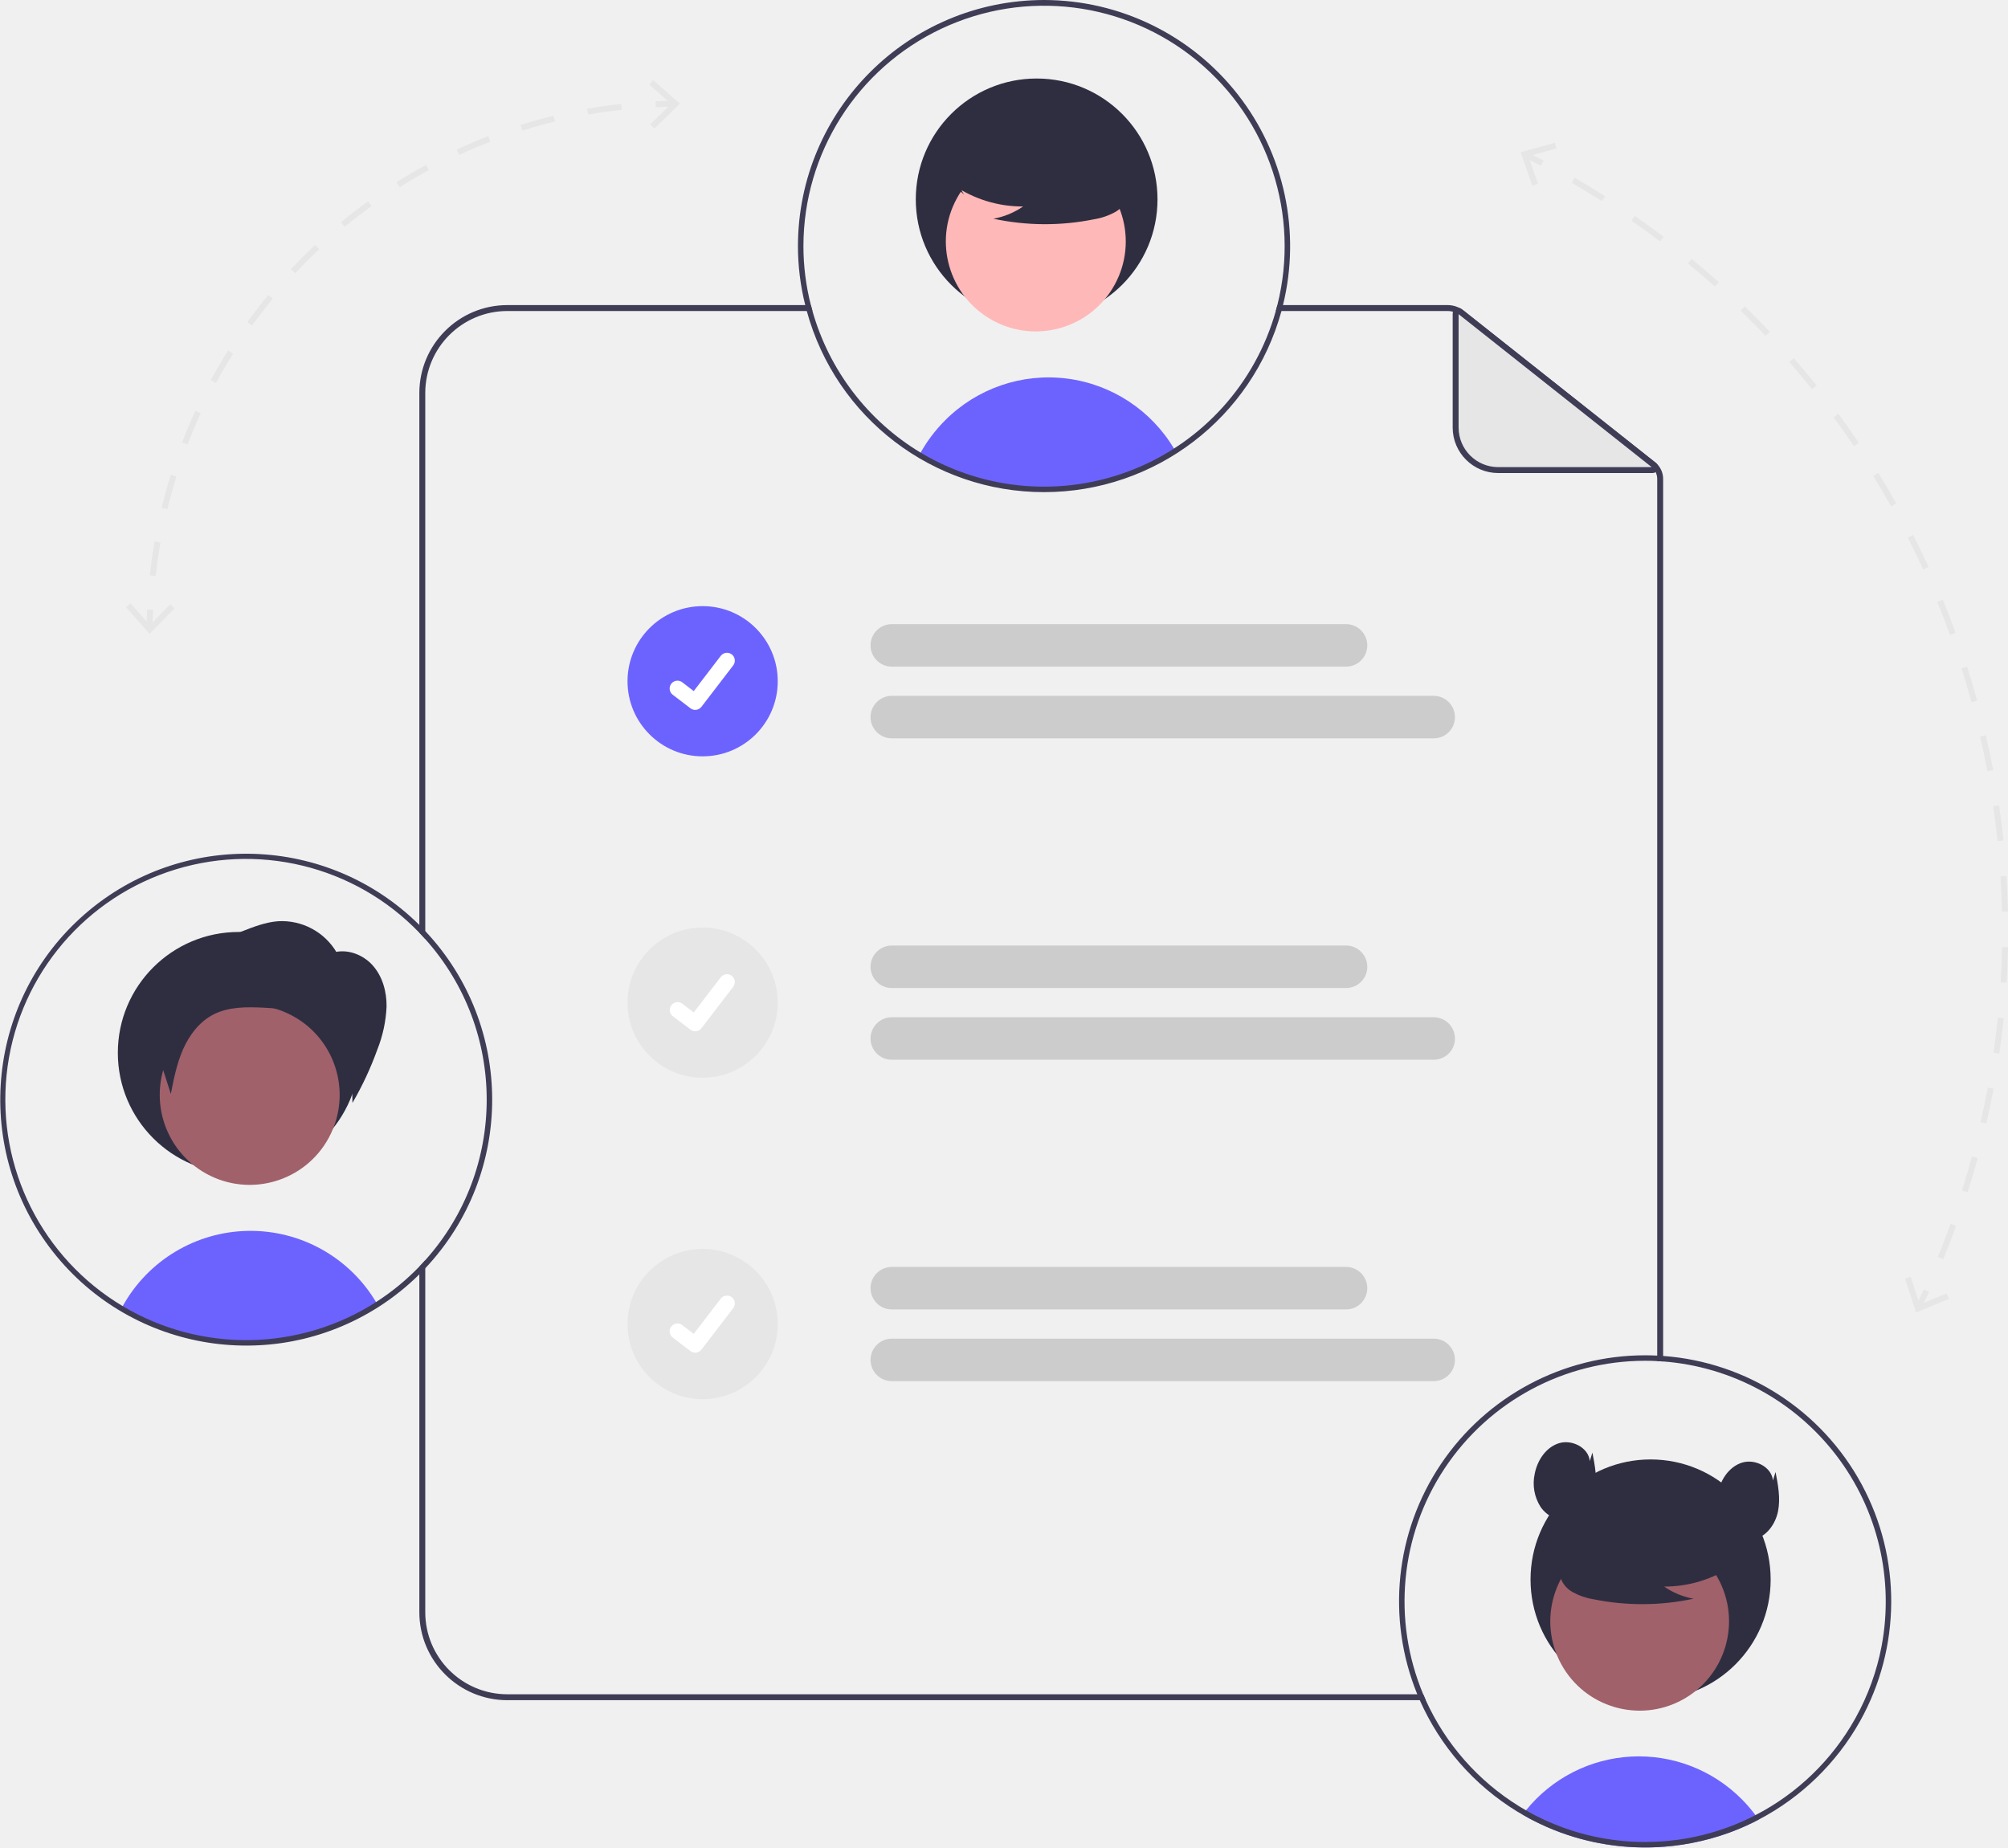
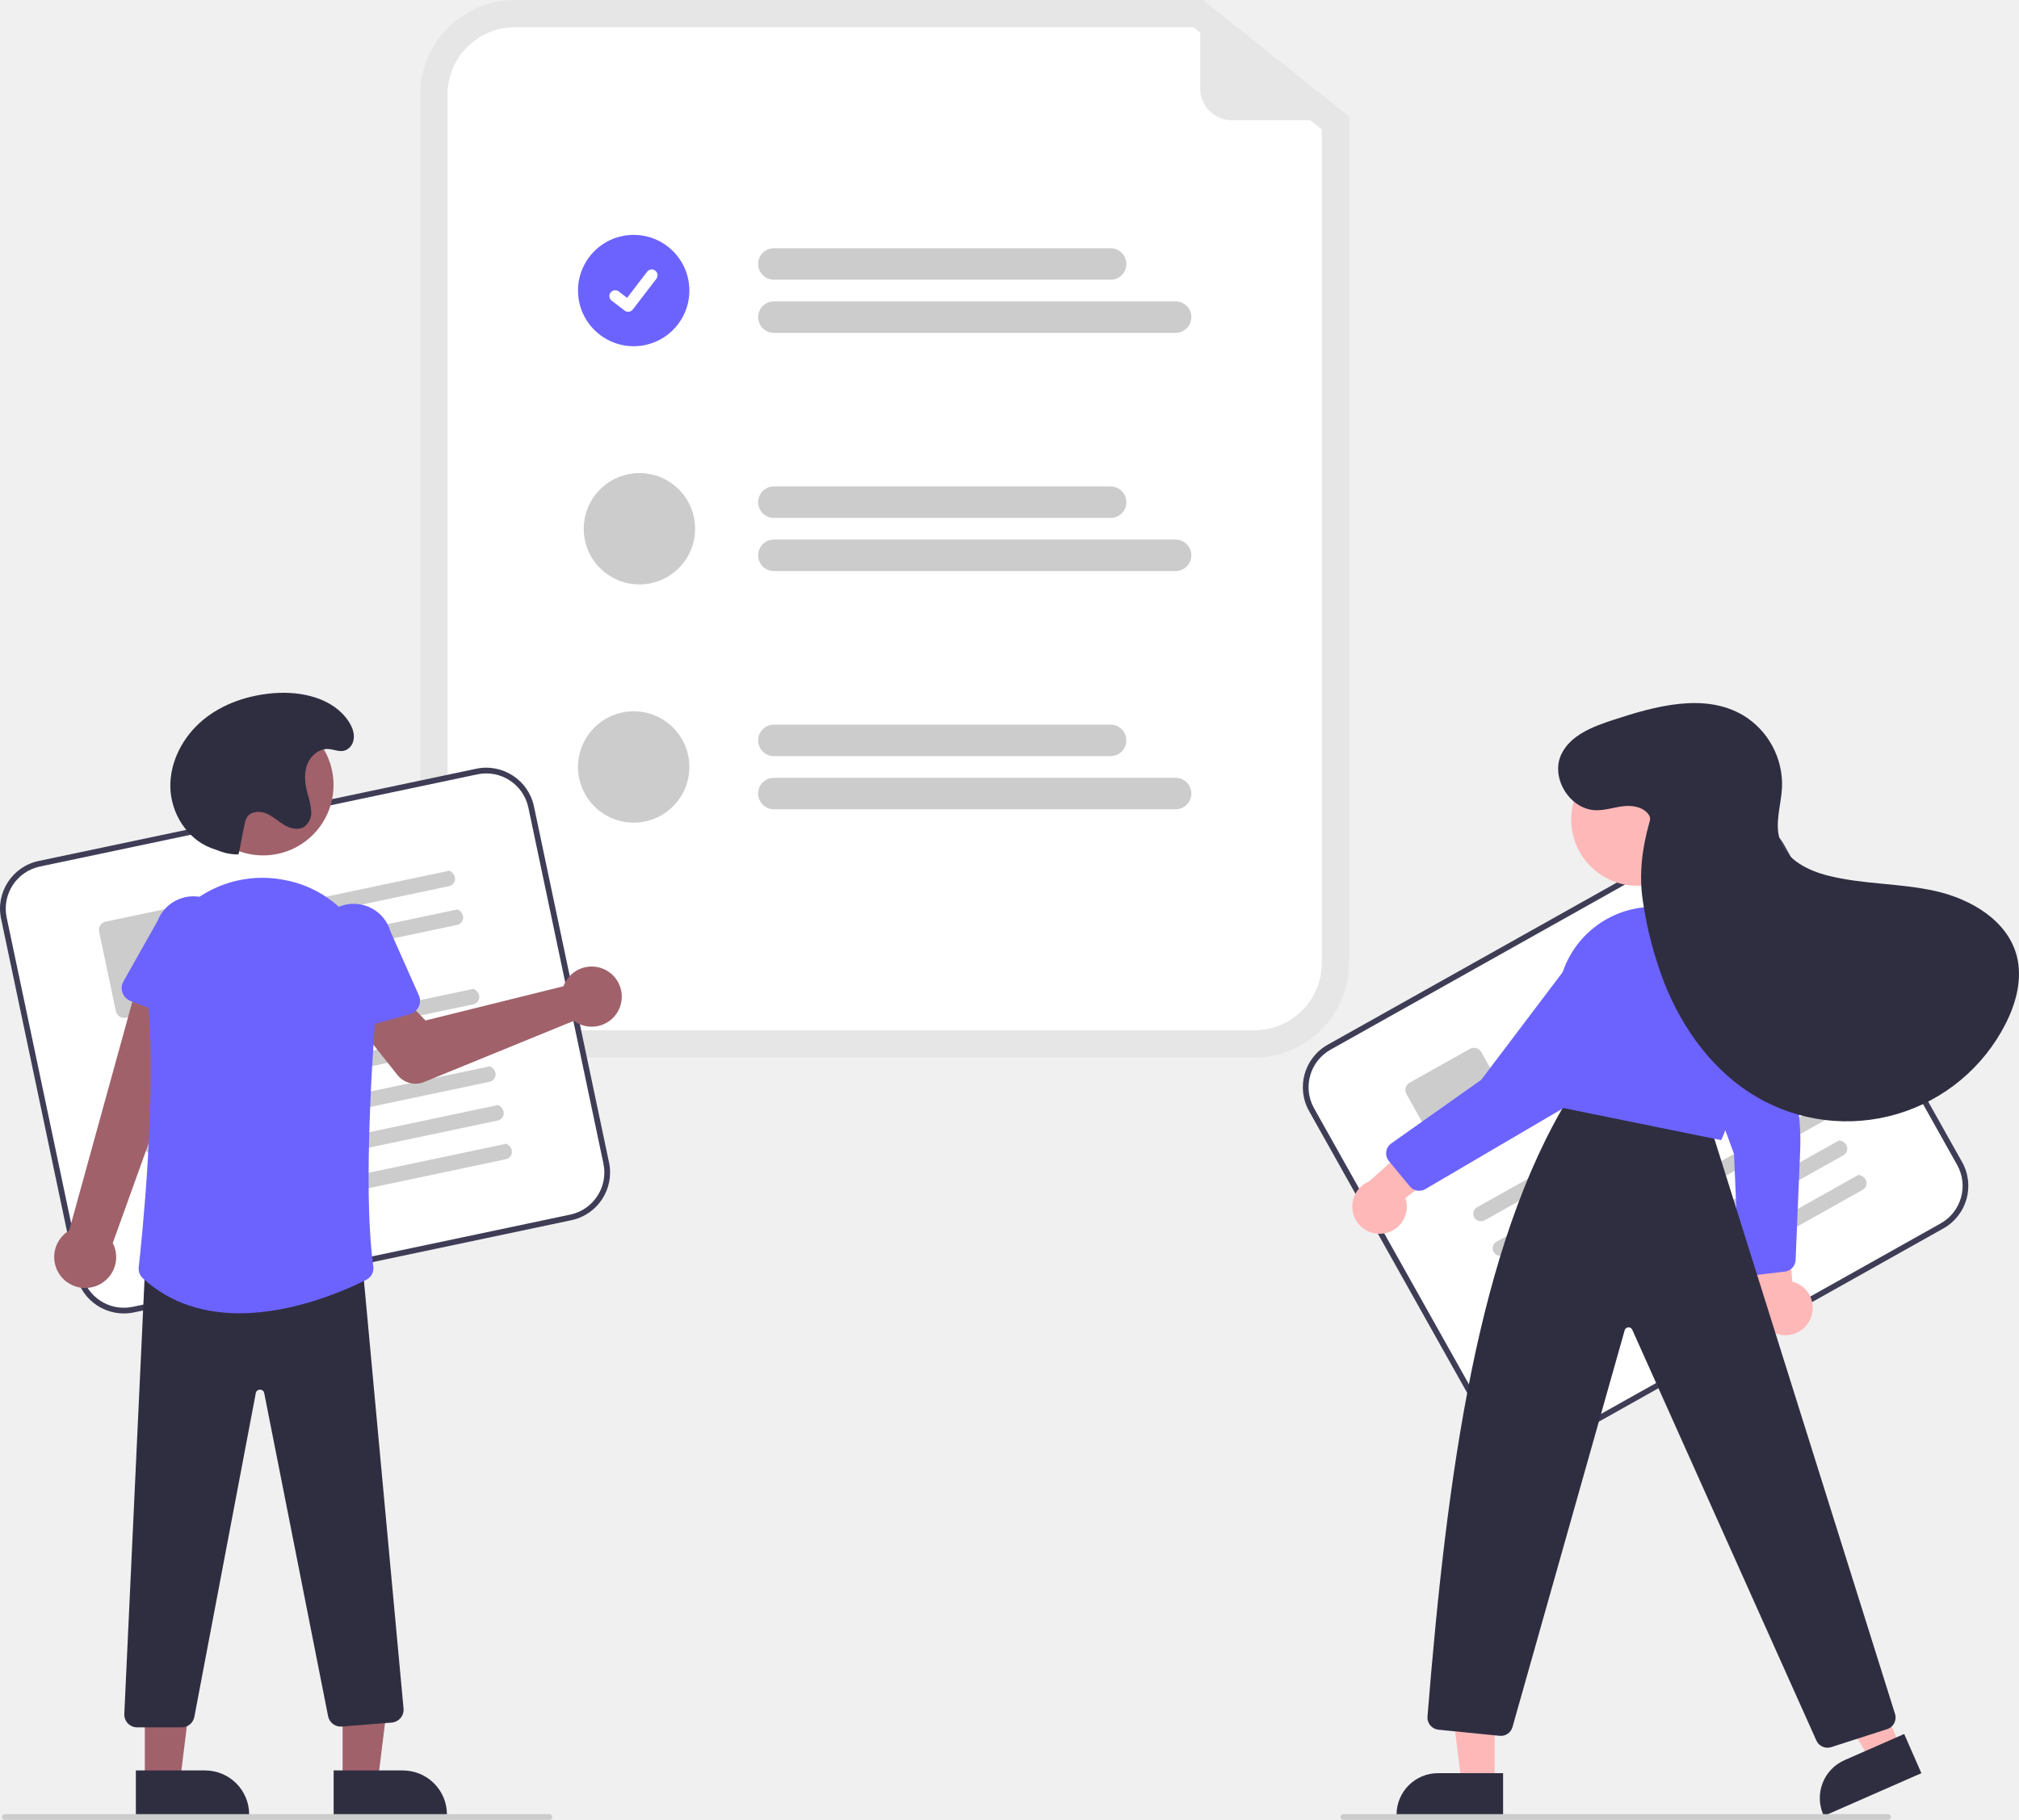
- <svg xmlns="http://www.w3.org/2000/svg" data-name="Layer 1" width="677.858" height="623.712" viewBox="0 0 677.858 623.712">
-   <path d="M741.511,710.144H432.321a27.721,27.721,0,0,1-27.69-27.7v-118.85c-.64.73-1.31,1.45-2,2.15v116.7a29.727,29.727,0,0,0,29.69,29.7H742.381C742.081,711.484,741.791,710.814,741.511,710.144Zm-336.88-439.3a27.721,27.721,0,0,1,27.69-27.7h103.02c-.19-.67-.37-1.33-.54-2h-102.48a29.727,29.727,0,0,0-29.69,29.7v182.2c.69.7,1.35,1.42,2,2.15Zm415.16,23.36-64.6-51.17a8.733,8.733,0,0,0-5.42-1.89H692.281c-.16.67-.34,1.34-.53,2h58.02a6.796,6.796,0,0,1,4.18,1.45l64.6,51.18a5.146,5.146,0,0,1,1.96,4.06v297.83c.67.02,1.34.07,2,.12v-297.95A7.137,7.137,0,0,0,819.791,294.204Z" transform="translate(-261.0712 -138.1442)" fill="#3f3d56" />
-   <path d="M818.938,296.846H766.812a14.348,14.348,0,0,1-14.348-14.348V243.999a.897.897,0,0,1,1.454-.703l65.577,51.951A.897.897,0,0,1,818.938,296.846Z" transform="translate(-261.0712 -138.1442)" fill="#e6e6e6" />
-   <path d="M818.938,297.846H766.812a15.366,15.366,0,0,1-15.348-15.348v-38.499a1.897,1.897,0,0,1,3.074-1.487l65.577,51.951a1.896,1.896,0,0,1-1.178,3.383Zm0-2v0Zm-65.474-51.634V282.498a13.363,13.363,0,0,0,13.348,13.348H818.641Z" transform="translate(-261.0712 -138.1442)" fill="#3f3d56" />
-   <path d="M715.466,363.205H562.122a7.174,7.174,0,1,1,0-14.348H715.466a7.174,7.174,0,0,1,0,14.348Z" transform="translate(-261.0712 -138.1442)" fill="#ccc" />
-   <path d="M745.059,387.418H562.122a7.174,7.174,0,1,1,0-14.348h182.937a7.174,7.174,0,1,1,0,14.348Z" transform="translate(-261.0712 -138.1442)" fill="#ccc" />
-   <path d="M715.466,471.712H562.122a7.174,7.174,0,0,1,0-14.348H715.466a7.174,7.174,0,0,1,0,14.348Z" transform="translate(-261.0712 -138.1442)" fill="#ccc" />
-   <path d="M745.059,495.924H562.122a7.174,7.174,0,1,1,0-14.348h182.937a7.174,7.174,0,1,1,0,14.348Z" transform="translate(-261.0712 -138.1442)" fill="#ccc" />
-   <path d="M715.466,580.219H562.122a7.174,7.174,0,1,1,0-14.348H715.466a7.174,7.174,0,0,1,0,14.348Z" transform="translate(-261.0712 -138.1442)" fill="#ccc" />
-   <path d="M745.059,604.431H562.122a7.174,7.174,0,1,1,0-14.348h182.937a7.174,7.174,0,1,1,0,14.348Z" transform="translate(-261.0712 -138.1442)" fill="#ccc" />
-   <circle id="a4ecd73b-08d8-48cc-a4e8-61145e733de3" data-name="Ellipse 44" cx="237.194" cy="229.993" r="25.356" fill="#6c63ff" />
-   <path id="e1436a23-a259-49e2-b8fe-799bdd526759-168" data-name="Path 395" d="M495.753,377.81a2.63,2.63,0,0,1-1.582-.526l-.028-.021-5.959-4.558a2.648,2.648,0,1,1,3.222-4.203l3.86,2.96,9.121-11.899a2.647,2.647,0,0,1,3.711-.49l.001.001-.057.079.058-.079a2.65,2.65,0,0,1,.49,3.712l-10.728,13.99a2.649,2.649,0,0,1-2.106,1.033Z" transform="translate(-261.0712 -138.1442)" fill="#fff" />
-   <circle id="be8a52d2-63f9-435f-813d-f0401f75b826" data-name="Ellipse 44" cx="237.194" cy="338.5" r="25.356" fill="#e6e6e6" />
-   <path id="e3c7ab69-76f6-4704-bab0-1a6933653e72-169" data-name="Path 395" d="M495.753,486.317a2.63,2.63,0,0,1-1.582-.526l-.028-.021-5.959-4.558a2.648,2.648,0,0,1,3.222-4.203l3.86,2.96,9.121-11.899a2.647,2.647,0,0,1,3.711-.49l.001.001-.057.079.058-.079a2.65,2.65,0,0,1,.49,3.712l-10.728,13.99a2.649,2.649,0,0,1-2.106,1.033Z" transform="translate(-261.0712 -138.1442)" fill="#fff" />
-   <circle id="fc7f6027-3824-4a0f-8274-ead5998d3b8e" data-name="Ellipse 44" cx="237.194" cy="447.007" r="25.356" fill="#e6e6e6" />
-   <path id="a068fab7-b499-433d-8534-b02b75008e19-170" data-name="Path 395" d="M495.753,594.823a2.63,2.63,0,0,1-1.582-.526l-.028-.021-5.959-4.558a2.648,2.648,0,1,1,3.222-4.203l3.86,2.96,9.121-11.899a2.647,2.647,0,0,1,3.711-.49l.001.001-.057.079.058-.079a2.65,2.65,0,0,1,.49,3.712l-10.728,13.99a2.649,2.649,0,0,1-2.106,1.033Z" transform="translate(-261.0712 -138.1442)" fill="#fff" />
-   <path d="M854.768,752.469q-2.146,1.121-4.366,2.123-2.021.914-4.107,1.717c-.508.194-1.024.388-1.541.582a82.638,82.638,0,0,1-12.553,3.461q-3.171.623-6.424.978-2.686.305-5.427.434c-1.302.065-2.603.092-3.914.092a82.927,82.927,0,0,1-15.47-1.449c-1.33-.24-2.631-.526-3.932-.84a81.945,81.945,0,0,1-18.156-6.701c-.517-.258-1.034-.535-1.551-.803-.766-.406-1.513-.831-2.261-1.274.36-.498.748-.988,1.144-1.468a48.953,48.953,0,0,1,72.8-3.784,50.098,50.098,0,0,1,4.671,5.409C854.057,751.444,854.417,751.952,854.768,752.469Z" transform="translate(-261.0712 -138.1442)" fill="#6c63ff" />
-   <circle cx="557.205" cy="533.248" r="40.53" fill="#2f2e41" />
-   <circle cx="814.587" cy="685.51" r="30.166" transform="translate(-490.0586 336.5842) rotate(-28.66306)" fill="#a0616a" />
-   <path d="M846.284,666.536a41.028,41.028,0,0,1-23.447,7.246,25.142,25.142,0,0,0,9.965,4.1,82.729,82.729,0,0,1-33.792.19,21.871,21.871,0,0,1-7.074-2.43,8.953,8.953,0,0,1-4.366-5.84c-.741-4.235,2.559-8.083,5.989-10.677a44.175,44.175,0,0,1,37.121-7.418c4.147,1.072,8.301,2.883,10.994,6.213s3.491,8.464.925,11.893Z" transform="translate(-261.0712 -138.1442)" fill="#2f2e41" />
-   <path d="M822.511,595.924c-.66-.05-1.33-.09-2-.12-1.35-.07-2.71-.1-4.08-.1a83.072,83.072,0,0,0-76.92,114.44c.27.67.55,1.34.85,2a83.673,83.673,0,0,0,32.84,37.56l.53.31c.45.27.89.53,1.33.77.75.45,1.5.87,2.26,1.28.52.27,1.04.54,1.55.8a81.774,81.774,0,0,0,18.16,6.7c1.3.32,2.6.6,3.93.84a82.963,82.963,0,0,0,15.47,1.45c1.31,0,2.61-.03,3.92-.09,1.82-.08,3.63-.23,5.42-.43q3.255-.36,6.43-.98a83.313,83.313,0,0,0,12.55-3.46c.52-.2,1.04-.39,1.54-.59,1.4-.53,2.76-1.1,4.11-1.71q2.22-1.005,4.37-2.13a83.876,83.876,0,0,0,34.19-33.2,2.432,2.432,0,0,1,.12-.22,83.047,83.047,0,0,0-66.57-123.12Zm73.72,98.1a80.758,80.758,0,0,1-8.67,23.94c-.07.13-.14.26-.21.38a81.377,81.377,0,0,1-33.67,32.6q-2.13,1.11-4.31,2.08c-1.21.54-2.45,1.06-3.7,1.54-.52.2-1.06.41-1.59.59a79.042,79.042,0,0,1-10.83,3.1,76.825,76.825,0,0,1-8.26,1.3c-1.71.19-3.44.32-5.19.38-1.12.05-2.24.08-3.37.08a80.389,80.389,0,0,1-14.97-1.4,77.371,77.371,0,0,1-8.89-2.18,81.139,81.139,0,0,1-12.91-5.23c-.48-.25-.96-.5-1.43-.76-.68-.36-1.36-.73-2.02-1.12-.5-.28-1-.58-1.49-.87-.29-.17-.57-.34-.86-.52a81.776,81.776,0,0,1-31.48-35.79c-.3-.66-.59-1.33-.87-2a81.226,81.226,0,0,1,74.92-112.59c1.37,0,2.73.03,4.08.11.67.02,1.34.07,2,.12a81.293,81.293,0,0,1,73.72,96.24Z" transform="translate(-261.0712 -138.1442)" fill="#3f3d56" />
-   <path d="M797.751,631.421c-.436-4.586-6.054-7.409-10.447-6.024s-7.277,5.809-8.149,10.332a14.821,14.821,0,0,0,1.999,11.189c2.221,3.196,6.301,5.19,10.107,4.379,4.345-.926,7.355-5.169,8.216-9.527s.006-8.851-.848-13.211Z" transform="translate(-261.0712 -138.1442)" fill="#2f2e41" />
-   <path d="M859.578,637.972c-.436-4.586-6.054-7.409-10.447-6.024s-7.277,5.809-8.149,10.332a14.821,14.821,0,0,0,1.999,11.189c2.221,3.196,6.301,5.19,10.107,4.379,4.345-.926,7.355-5.169,8.216-9.527s.006-8.851-.848-13.211Z" transform="translate(-261.0712 -138.1442)" fill="#2f2e41" />
-   <path d="M657.851,290.39a82.214,82.214,0,0,1-86.443,1.375,49.963,49.963,0,0,1,8.677-11.676,49.321,49.321,0,0,1,77.452,9.756C657.639,290.021,657.75,290.205,657.851,290.39Z" transform="translate(-261.0712 -138.1442)" fill="#6c63ff" />
-   <circle cx="349.95" cy="67.306" r="40.8" fill="#2f2e41" />
-   <circle cx="610.735" cy="219.663" r="30.366" transform="translate(-136.0256 512.0468) rotate(-61.33679)" fill="#ffb8b8" />
-   <path d="M582.827,200.562a41.3,41.3,0,0,0,23.603,7.294,25.309,25.309,0,0,1-10.031,4.127,83.279,83.279,0,0,0,34.017.191,22.016,22.016,0,0,0,7.121-2.446,9.012,9.012,0,0,0,4.396-5.878c.746-4.264-2.576-8.137-6.028-10.748a44.468,44.468,0,0,0-37.368-7.467c-4.174,1.079-8.356,2.902-11.067,6.254s-3.514,8.52-.931,11.972Z" transform="translate(-261.0712 -138.1442)" fill="#2f2e41" />
-   <path d="M613.521,138.144a83.173,83.173,0,0,0-83.08,83.07,82.299,82.299,0,0,0,2.46,19.93c.17.67.34,1.34.52,2a82.987,82.987,0,0,0,80.1,61.15,83.104,83.104,0,0,0,80.15-61.15c.18-.67.35-1.33.51-2a83.128,83.128,0,0,0-80.66-103Zm78.76,103c-.16.67-.34,1.34-.53,2a81.27,81.27,0,0,1-119.87,47.83,81.81,81.81,0,0,1-36.54-47.83c-.19-.67-.37-1.33-.54-2a80.399,80.399,0,0,1-2.51-19.93,81.225,81.225,0,1,1,159.99,19.93Z" transform="translate(-261.0712 -138.1442)" fill="#3f3d56" />
-   <path d="M388.481,578.524a82.211,82.211,0,0,1-86.44,1.38c.14-.27.29-.54.45-.8a49.35,49.35,0,0,1,85.52-1.37c.06.08.11.17.16.25C388.271,578.154,388.381,578.344,388.481,578.524Z" transform="translate(-261.0712 -138.1442)" fill="#6c63ff" />
-   <path d="M382.451,493.584a40.8,40.8,0,1,1-40.8-40.8A40.606,40.606,0,0,1,382.451,493.584Z" transform="translate(-261.0712 -138.1442)" fill="#2f2e41" />
-   <path d="M373.621,518.934a31.366,31.366,0,0,1-1.61,3.43,30.369,30.369,0,0,1-41.21,12.08,30.366,30.366,0,1,1,29.13-53.29A30.375,30.375,0,0,1,373.621,518.934Z" transform="translate(-261.0712 -138.1442)" fill="#a0616a" />
-   <path d="M404.631,452.484c-.64-.7-1.31-1.39-2-2.06a83.027,83.027,0,1,0-13.65,128.88,83.684,83.684,0,0,0,13.65-10.93c.68-.67,1.35-1.35,2-2.05a83.006,83.006,0,0,0,0-113.84Zm-2,113.26a81.498,81.498,0,0,1-14.62,11.99c-.01.01-.02.01-.03.02a81.3,81.3,0,0,1-85.47,1.36c-.01,0-.01-.01-.02-.01a81.221,81.221,0,1,1,100.14-126.06c.69.7,1.35,1.42,2,2.15a81.191,81.191,0,0,1,0,108.4C403.991,564.324,403.321,565.044,402.631,565.744Z" transform="translate(-261.0712 -138.1442)" fill="#3f3d56" />
-   <path d="M374.719,459.702a21.484,21.484,0,0,0-19.809-10.54c-4.149.311-8.096,1.839-11.971,3.351l-19.705,7.686c-5.099,1.989-10.683,4.425-12.896,9.431-2.054,4.646-.521,10.012,1.03,14.849l7.372,22.993c1.01-5.165,2.036-10.381,4.178-15.189s5.528-9.24,10.211-11.643c5.118-2.626,11.151-2.571,16.897-2.295,8.138.392,16.985,1.427,22.767,7.167a23.648,23.648,0,0,1,6.001,11.719,70.541,70.541,0,0,1,1.258,13.265,109.978,109.978,0,0,0,8.399-18.005,44.549,44.549,0,0,0,3.12-14.575c.044-4.992-1.369-10.142-4.698-13.863s-8.753-5.729-13.523-4.256" transform="translate(-261.0712 -138.1442)" fill="#2f2e41" />
-   <path d="M312.584,349.987l-2-.023c.024-2,.081-4.03.171-6.032l1.998.09C312.664,346.002,312.607,348.009,312.584,349.987Z" transform="translate(-261.0712 -138.1442)" fill="#e6e6e6" />
-   <path d="M313.632,332.601l-1.988-.217c.418-3.823.964-7.678,1.625-11.459l1.97.345C314.585,325.008,314.045,328.82,313.632,332.601Zm3.942-22.536-1.944-.471c.905-3.735,1.945-7.488,3.089-11.155l1.909.596C319.497,302.661,318.469,306.373,317.574,310.065Zm6.823-21.852-1.866-.719c1.381-3.588,2.899-7.178,4.51-10.671l1.816.838C327.263,281.115,325.762,284.666,324.396,288.214Zm9.592-20.793-1.758-.953c1.831-3.377,3.798-6.741,5.846-9.998l1.693,1.064C337.744,260.755,335.799,264.081,333.988,267.421Zm12.184-19.38-1.621-1.171c2.25-3.116,4.631-6.199,7.076-9.165l1.543,1.272C350.752,241.91,348.398,244.959,346.172,248.04Zm14.56-17.659-1.458-1.368c2.628-2.801,5.382-5.554,8.186-8.185l1.368,1.459C366.055,224.889,363.331,227.612,360.733,230.381Zm16.69-15.653-1.272-1.543c2.965-2.444,6.047-4.824,9.16-7.072l1.171,1.621C383.402,209.958,380.354,212.311,377.423,214.728Zm18.546-13.391L394.904,199.644c3.253-2.045,6.613-4.009,9.987-5.839l.953,1.758C402.508,197.372,399.185,199.315,395.968,201.337Zm20.101-10.899-.838-1.816c3.485-1.608,7.069-3.123,10.651-4.503l.719,1.866C423.059,187.349,419.516,188.848,416.07,190.438Zm21.326-8.216-.597-1.909c3.666-1.146,7.418-2.187,11.154-3.094l.472,1.943C444.731,180.06,441.021,181.089,437.396,182.222Zm22.232-5.399-.345-1.97c3.78-.663,7.635-1.211,11.458-1.63l.218,1.988C467.178,175.626,463.366,176.169,459.628,176.823Z" transform="translate(-261.0712 -138.1442)" fill="#e6e6e6" />
-   <path d="M482.448,174.326l-.09-1.998c2.003-.09,4.033-.147,6.032-.171l.024,2C486.436,174.18,484.429,174.237,482.448,174.326Z" transform="translate(-261.0712 -138.1442)" fill="#e6e6e6" />
-   <polygon points="58.899 205.414 57.47 204.013 50.576 211.064 44.046 203.673 42.547 205 50.502 214 58.899 205.414" fill="#e6e6e6" />
-   <polygon points="220.914 43.399 219.513 41.97 226.564 35.076 219.173 28.546 220.5 27.047 229.5 35.002 220.914 43.399" fill="#e6e6e6" />
-   <path d="M781.197,194.101q-2.641-1.39-5.32-2.731l.895-1.788q2.698,1.35,5.357,2.749Z" transform="translate(-261.0712 -138.1442)" fill="#e6e6e6" />
-   <path d="M917.101,563.228l-1.851-.759c1.505-3.672,2.952-7.417,4.301-11.133l1.88.682C920.073,555.76,918.616,559.532,917.101,563.228Zm8.199-22.586-1.906-.605c1.199-3.777,2.335-7.628,3.377-11.448l1.929.527C927.652,532.962,926.508,536.84,925.3,540.642Zm6.324-23.183-1.95-.447c.885-3.865,1.701-7.797,2.424-11.687l1.966.366C933.337,509.608,932.516,513.567,931.625,517.459Zm4.395-23.627-1.98-.284c.563-3.922,1.052-7.908,1.453-11.848l1.99.203C937.079,485.869,936.587,489.883,936.02,493.832Zm2.433-23.911-1.997-.12c.238-3.953.397-7.966.473-11.928l2.0.038C938.853,461.9,938.692,465.941,938.453,469.921Zm.457-24.031-1.999.044q-.058-2.609-.162-5.214c-.089-2.227-.206-4.486-.347-6.715l1.996-.126c.142,2.244.259,4.518.349,6.76Q938.852,443.262,938.91,445.89Zm-3.504-23.776c-.411-3.94-.91-7.925-1.482-11.842l1.979-.289c.576,3.944,1.078,7.956,1.492,11.923Zm-3.446-23.615c-.731-3.89-1.553-7.822-2.443-11.684l1.949-.449c.896,3.889,1.724,7.847,2.46,11.765Zm-5.36-23.26c-1.047-3.824-2.186-7.676-3.386-11.449l1.906-.606c1.208,3.799,2.355,7.677,3.409,11.527Zm-7.235-22.751c-1.353-3.725-2.802-7.472-4.306-11.138l1.851-.759c1.514,3.691,2.972,7.464,4.335,11.214Zm-9.062-22.092c-1.653-3.603-3.402-7.221-5.199-10.752l1.783-.907c1.809,3.555,3.571,7.197,5.234,10.825ZM899.471,309.111c-1.94-3.455-3.979-6.919-6.059-10.293l1.703-1.049c2.095,3.397,4.147,6.885,6.101,10.364Zm-12.536-20.331c-2.218-3.287-4.533-6.573-6.883-9.765l1.611-1.185c2.366,3.214,4.697,6.522,6.93,9.832Zm-14.162-19.24c-2.482-3.097-5.061-6.181-7.664-9.168l1.508-1.314c2.621,3.007,5.217,6.113,7.717,9.231Zm-15.7-18.013c-2.729-2.882-5.554-5.744-8.396-8.507l1.394-1.434c2.861,2.782,5.705,5.664,8.453,8.566ZM839.937,234.866c-2.957-2.647-6.009-5.267-9.072-7.788l1.271-1.544c3.084,2.539,6.157,5.177,9.135,7.842Zm-18.46-15.196c-3.154-2.386-6.407-4.742-9.668-7.004l1.14-1.644c3.284,2.278,6.559,4.65,9.735,7.052Zm-19.615-13.605c-3.337-2.119-6.772-4.201-10.208-6.191l1.002-1.731c3.46,2.003,6.918,4.1,10.278,6.233Z" transform="translate(-261.0712 -138.1442)" fill="#e6e6e6" />
-   <path d="M909.75,579.716l-1.801-.869q1.303-2.699,2.545-5.412l1.818.832Q911.061,576.999,909.75,579.716Z" transform="translate(-261.0712 -138.1442)" fill="#e6e6e6" />
-   <polygon points="517.31 62.693 519.197 62.028 515.91 52.731 525.424 50.131 524.894 48.201 513.308 51.369 517.31 62.693" fill="#e6e6e6" />
-   <polygon points="643.078 431.677 644.979 431.051 648.055 440.42 657.176 436.668 657.935 438.52 646.826 443.088 643.078 431.677" fill="#e6e6e6" />
+ <svg xmlns="http://www.w3.org/2000/svg" data-name="Layer 1" width="704.362" height="635" viewBox="0 0 704.362 635">
+   <path d="M685.451,501.5h-258a33.037,33.037,0,0,1-33-33v-303a33.037,33.037,0,0,1,33-33H667.478l50.973,40.629V468.5A33.037,33.037,0,0,1,685.451,501.5Z" transform="translate(-247.8189 -132.5)" fill="#e6e6e6" />
+   <path d="M427.451,142a23.527,23.527,0,0,0-23.5,23.5v303a23.527,23.527,0,0,0,23.5,23.5h258a23.527,23.527,0,0,0,23.5-23.5V177.706L664.155,142Z" transform="translate(-247.8189 -132.5)" fill="#fff" />
+   <path d="M635.27,230.104H517.806a5.495,5.495,0,1,1,0-10.991h117.464a5.495,5.495,0,1,1,0,10.991Z" transform="translate(-247.8189 -132.5)" fill="#ccc" />
+   <path d="M657.939,248.651H517.806a5.495,5.495,0,1,1,0-10.991H657.939a5.495,5.495,0,1,1,0,10.991Z" transform="translate(-247.8189 -132.5)" fill="#ccc" />
+   <path d="M635.27,313.222H517.806a5.495,5.495,0,1,1,0-10.991h117.464a5.495,5.495,0,1,1,0,10.991Z" transform="translate(-247.8189 -132.5)" fill="#ccc" />
+   <path d="M657.939,331.769H517.806a5.495,5.495,0,1,1,0-10.991H657.939a5.495,5.495,0,1,1,0,10.991Z" transform="translate(-247.8189 -132.5)" fill="#ccc" />
+   <path d="M635.27,396.34H517.806a5.495,5.495,0,1,1,0-10.991h117.464a5.495,5.495,0,1,1,0,10.991Z" transform="translate(-247.8189 -132.5)" fill="#ccc" />
+   <path d="M657.939,414.886H517.806a5.495,5.495,0,0,1,0-10.991H657.939a5.495,5.495,0,1,1,0,10.991Z" transform="translate(-247.8189 -132.5)" fill="#ccc" />
+   <circle id="b6fa6563-5e20-492f-ac6f-1d924df782c1" data-name="Ellipse 44" cx="221.073" cy="101.382" r="19.423" fill="#6c63ff" />
+   <path id="bcd12bac-9f30-4deb-ae50-48c1cb737c9b-352" data-name="Path 395" d="M466.967,241.292a2.014,2.014,0,0,1-1.212-.403l-.022-.016-4.565-3.492a2.029,2.029,0,0,1,2.468-3.22l2.957,2.267,6.987-9.115a2.028,2.028,0,0,1,2.843-.376l.001 0-.043.06.045-.06a2.03,2.03,0,0,1,.375,2.843l-8.218,10.716a2.029,2.029,0,0,1-1.613.791Z" transform="translate(-247.8189 -132.5)" fill="#fff" />
+   <circle id="b95850ed-3210-4af9-b38f-3ce1288a2453" data-name="Ellipse 44" cx="223.073" cy="184.5" r="19.423" fill="#ccc" />
+   <circle id="b1885188-7f5c-4441-a082-07b02d322a90" data-name="Ellipse 44" cx="221.073" cy="267.618" r="19.423" fill="#ccc" />
+   <path d="M717.459,174.436h-39.929a10.991,10.991,0,0,1-10.991-10.991v-29.491a.687.687,0,0,1,1.113-.538l50.233,39.795A.687.687,0,0,1,717.459,174.436Z" transform="translate(-247.8189 -132.5)" fill="#e6e6e6" />
+   <path d="M447.167,558.272,294.521,590.447A17.019,17.019,0,0,1,274.38,577.319l-26.194-124.269a17.019,17.019,0,0,1,13.128-20.141l152.646-32.175a17.019,17.019,0,0,1,20.141,13.128L460.295,538.131A17.019,17.019,0,0,1,447.167,558.272Z" transform="translate(-247.8189 -132.5)" fill="#fff" />
+   <path d="M447.167,558.272,294.521,590.447A17.019,17.019,0,0,1,274.38,577.319l-26.194-124.269a17.019,17.019,0,0,1,13.128-20.141l152.646-32.175a17.019,17.019,0,0,1,20.141,13.128L460.295,538.131A17.019,17.019,0,0,1,447.167,558.272ZM261.727,434.866a15.017,15.017,0,0,0-11.584,17.771l26.194,124.269a15.017,15.017,0,0,0,17.771,11.584L446.754,556.315A15.017,15.017,0,0,0,458.338,538.544l-26.194-124.269a15.017,15.017,0,0,0-17.771-11.584Z" transform="translate(-247.8189 -132.5)" fill="#3f3d56" />
+   <path id="b3d30341-bfe2-418c-85c9-1bd82b5f5e0c-353" data-name="Path 411" d="M404.476,441.709l-77.038,16.238a2.731,2.731,0,0,1-3.229-1.863,2.631,2.631,0,0,1,1.999-3.254l78.42-16.53c3.062,1.726,2.094,4.935-.152,5.409Z" transform="translate(-247.8189 -132.5)" fill="#ccc" />
+   <path id="ba7e3b3b-1e3b-4053-b678-ceb2b593f6ee-354" data-name="Path 412" d="M407.324,455.222l-77.038,16.238a2.731,2.731,0,0,1-3.229-1.863,2.631,2.631,0,0,1,1.999-3.254l78.42-16.53c3.062,1.726,2.094,4.935-.152,5.409Z" transform="translate(-247.8189 -132.5)" fill="#ccc" />
+   <path id="f6076b75-2d9c-4839-8b09-e00257d358cf-355" data-name="Path 413" d="M315.254,482.665l-23.511,4.956a2.962,2.962,0,0,1-3.506-2.285L282.389,457.59a2.962,2.962,0,0,1,2.285-3.506l23.511-4.956a2.963,2.963,0,0,1,3.506,2.285L317.539,479.159a2.962,2.962,0,0,1-2.285,3.506Z" transform="translate(-247.8189 -132.5)" fill="#ccc" />
+   <path id="acc57b87-b2e4-43d3-aa96-a8e2462d330c-356" data-name="Path 414" d="M412.932,482.937,295.358,507.72a2.731,2.731,0,0,1-3.229-1.863,2.631,2.631,0,0,1,1.999-3.254l118.958-25.074c3.062,1.726,2.094,4.935-.152,5.409Z" transform="translate(-247.8189 -132.5)" fill="#ccc" />
+   <path id="e5415755-f7b6-4857-8e09-1413b7f93e97-357" data-name="Path 415" d="M415.781,496.454,298.207,521.237a2.731,2.731,0,0,1-3.229-1.863,2.631,2.631,0,0,1,1.999-3.254l118.958-25.074c3.062,1.726,2.094,4.935-.152,5.409Z" transform="translate(-247.8189 -132.5)" fill="#ccc" />
+   <path id="afce3f4d-2700-4434-8207-f3b7a686e1c3-358" data-name="Path 416" d="M418.629,509.962,301.054,534.745a2.731,2.731,0,0,1-3.229-1.863,2.631,2.631,0,0,1,1.999-3.254l118.958-25.074c3.062,1.726,2.094,4.935-.152,5.409Z" transform="translate(-247.8189 -132.5)" fill="#ccc" />
+   <path id="abb1f551-863d-408b-9aec-d87e952e72e4-359" data-name="Path 417" d="M421.478,523.478,303.903,548.261a2.731,2.731,0,0,1-3.229-1.863,2.631,2.631,0,0,1,1.999-3.254l118.958-25.074c3.062,1.726,2.094,4.935-.152,5.409Z" transform="translate(-247.8189 -132.5)" fill="#ccc" />
+   <path id="bbed1b24-9150-4534-8e9c-e5347be55157-360" data-name="Path 418" d="M424.325,536.988,306.75,561.77a2.731,2.731,0,0,1-3.229-1.863,2.631,2.631,0,0,1,1.999-3.254L424.477,531.579c3.062,1.726,2.094,4.935-.152,5.409Z" transform="translate(-247.8189 -132.5)" fill="#ccc" />
+   <path d="M445.08,475.121a10.525,10.525,0,0,0-.683,1.51l-48.133,11.944-8.373-8.663-14.725,10.928,13.333,16.776a8,8,0,0,0,9.289,2.428l52.229-21.342a10.497,10.497,0,1,0-2.936-13.582Z" transform="translate(-247.8189 -132.5)" fill="#a0616a" />
+   <path d="M280.783,581.413a10.743,10.743,0,0,0,6.378-15.188l33.124-92.067-23.004-4.077-25.327,91.781a10.801,10.801,0,0,0,8.828,19.551Z" transform="translate(-247.8189 -132.5)" fill="#a0616a" />
+   <path d="M316.079,490.501l-22.713-8.717a4.817,4.817,0,0,1-2.47-6.863l11.915-21.126a13.377,13.377,0,0,1,24.95,9.66l-5.256,23.598a4.817,4.817,0,0,1-6.427,3.448Z" transform="translate(-247.8189 -132.5)" fill="#6c63ff" />
+   <polygon points="119.525 621.766 131.785 621.765 137.617 574.477 119.523 574.478 119.525 621.766" fill="#a0616a" />
+   <path d="M364.216,750.263l24.144-.001h.001a15.386,15.386,0,0,1,15.386,15.386v.5l-39.531.001Z" transform="translate(-247.8189 -132.5)" fill="#2f2e41" />
+   <polygon points="50.525 621.766 62.785 621.765 68.617 574.477 50.523 574.478 50.525 621.766" fill="#a0616a" />
+   <path d="M295.216,750.263l24.144-.001h.001a15.386,15.386,0,0,1,15.386,15.386v.5l-39.531.001Z" transform="translate(-247.8189 -132.5)" fill="#2f2e41" />
+   <path d="M311.196,735.233H295.682a4.5,4.5,0,0,1-4.495-4.714l7.369-158.332.464-.013,74.919-1.953L388.6,728.644a4.5,4.5,0,0,1-4.121,4.911l-17.426,1.394a4.502,4.502,0,0,1-4.767-3.582L339.995,618.59a1.454,1.454,0,0,0-1.469-1.199h-.006a1.454,1.454,0,0,0-1.466,1.211l-21.443,113A4.51,4.51,0,0,1,311.196,735.233Z" transform="translate(-247.8189 -132.5)" fill="#2f2e41" />
+   <circle cx="91.797" cy="273.914" r="24.561" fill="#a0616a" />
+   <path d="M331.38,590.742c-11.706,0-23.73-3.077-33.698-12.175a4.552,4.552,0,0,1-1.469-3.85c1.067-9.586,6.242-59.081,3.328-92.144A40.02,40.02,0,0,1,312.496,449.269a39.598,39.598,0,0,1,33.962-9.834h0c.306.055.612.112.918.171,19.664,3.806,33.326,22.004,31.78,42.331-2.256,29.66-4.278,69.779-1.103,92.468a4.493,4.493,0,0,1-2.415,4.637C368.414,582.692,350.312,590.742,331.38,590.742Z" transform="translate(-247.8189 -132.5)" fill="#6c63ff" />
+   <path d="M363.429,492.268A4.812,4.812,0,0,1,361.32,488.857l-2.992-23.99a13.377,13.377,0,0,1,25.754-7.248l9.856,22.161a4.817,4.817,0,0,1-3.11,6.598l-23.437,6.522A4.811,4.811,0,0,1,363.429,492.268Z" transform="translate(-247.8189 -132.5)" fill="#6c63ff" />
+   <path d="M331.042,430.628a17.598,17.598,0,0,1-6.797-1.23c-.951-.367-1.939-.668-2.889-1.035-8.387-3.24-13.911-12.172-14.109-21.16s4.457-17.713,11.369-23.462,15.865-8.701,24.83-9.384c9.657-.735,20.53,1.714,25.926,9.756,1.436,2.141,2.441,4.738,1.59,7.322a4.686,4.686,0,0,1-1.32,2.028c-2.41,2.144-4.812.532-7.269.389-3.377-.196-6.409,2.537-7.499,5.739s-.61,6.727.27,9.992a24.962,24.962,0,0,1,1.258,6.076,6.108,6.108,0,0,1-2.531,5.379c-2.11,1.275-4.881.537-6.992-.736s-3.935-3.044-6.216-3.981-5.344-.729-6.671,1.348a7.379,7.379,0,0,0-.843,2.435c-1.19,5.421-.916,5.102-2.106,10.523Z" transform="translate(-247.8189 -132.5)" fill="#2f2e41" />
+   <path d="M439.487,767.5h-190a1,1,0,0,1,0-2h190a1,1,0,1,1,0,2Z" transform="translate(-247.8189 -132.5)" fill="#ccc" />
+   <path d="M925.831,561.129,789.773,637.447a17.019,17.019,0,0,1-23.143-6.51l-62.13-110.765A17.019,17.019,0,0,1,711.01,497.028l136.058-76.317a17.019,17.019,0,0,1,23.143,6.51L932.341,537.986A17.019,17.019,0,0,1,925.831,561.129Z" transform="translate(-247.8189 -132.5)" fill="#fff" />
+   <path d="M925.831,561.129,789.773,637.447a17.019,17.019,0,0,1-23.143-6.51l-62.13-110.765A17.019,17.019,0,0,1,711.01,497.028l136.058-76.317a17.019,17.019,0,0,1,23.143,6.51L932.341,537.986A17.019,17.019,0,0,1,925.831,561.129ZM711.988,498.773a15.017,15.017,0,0,0-5.744,20.421l62.13,110.765a15.017,15.017,0,0,0,20.421,5.744l136.058-76.317a15.017,15.017,0,0,0,5.744-20.421l-62.13-110.765a15.017,15.017,0,0,0-20.421-5.744Z" transform="translate(-247.8189 -132.5)" fill="#3f3d56" />
+   <path id="b4188fdd-8694-46fd-b6a9-2365408da1f7-361" data-name="Path 411" d="M850.26,462.648,781.594,501.165a2.731,2.731,0,0,1-3.638-.813,2.631,2.631,0,0,1,.935-3.703l69.898-39.207c3.438.732,3.473,4.084,1.471,5.207Z" transform="translate(-247.8189 -132.5)" fill="#ccc" />
+   <path id="e79bc6ad-6d6d-496e-bd80-f918a84d8140-362" data-name="Path 412" d="M857.016,474.693,788.35,513.209a2.731,2.731,0,0,1-3.638-.813,2.631,2.631,0,0,1,.935-3.703l69.898-39.207c3.438.732,3.473,4.084,1.471,5.207Z" transform="translate(-247.8189 -132.5)" fill="#ccc" />
+   <path id="b0898467-4323-4072-9ee9-29d386bbe07d-363" data-name="Path 413" d="M777.353,528.393l-20.956,11.755a2.962,2.962,0,0,1-4.028-1.133L738.496,514.285a2.962,2.962,0,0,1,1.133-4.028l20.956-11.755a2.963,2.963,0,0,1,4.028,1.133L778.486,524.365a2.962,2.962,0,0,1-1.133,4.028Z" transform="translate(-247.8189 -132.5)" fill="#ccc" />
+   <path id="aea6c33f-bf9b-47d5-9d2e-017fc614339c-364" data-name="Path 414" d="M870.65,499.466,765.852,558.249a2.731,2.731,0,0,1-3.638-.813,2.631,2.631,0,0,1,.935-3.703L869.179,494.259c3.438.732,3.473,4.084,1.471,5.207Z" transform="translate(-247.8189 -132.5)" fill="#ccc" />
+   <path id="b16b06d0-f954-457b-b4c1-332719c9f6d6-365" data-name="Path 415" d="M877.408,511.514,772.61,570.297a2.731,2.731,0,0,1-3.638-.813,2.631,2.631,0,0,1,.935-3.703l106.03-59.474c3.438.732,3.473,4.084,1.471,5.207Z" transform="translate(-247.8189 -132.5)" fill="#ccc" />
+   <path id="b3c0d144-cc2c-4ac0-a007-a1ff15c76ba0-366" data-name="Path 416" d="M884.161,523.554,779.364,582.337a2.731,2.731,0,0,1-3.638-.813,2.631,2.631,0,0,1,.935-3.703L882.69,518.347c3.438.732,3.473,4.084,1.471,5.207Z" transform="translate(-247.8189 -132.5)" fill="#ccc" />
+   <path id="b05e8afe-5132-428a-bb53-4b9505cb52a3-367" data-name="Path 417" d="M890.919,535.602,786.121,594.385a2.731,2.731,0,0,1-3.638-.813,2.631,2.631,0,0,1,.935-3.703L889.448,530.394c3.438.732,3.473,4.084,1.471,5.207Z" transform="translate(-247.8189 -132.5)" fill="#ccc" />
+   <path id="a26c59cb-bc72-4a1e-9571-41d1cd64f8ea-368" data-name="Path 418" d="M897.673,547.643,792.875,606.426a2.731,2.731,0,0,1-3.638-.813,2.631,2.631,0,0,1,.935-3.703L896.202,542.436c3.438.732,3.473,4.084,1.471,5.207Z" transform="translate(-247.8189 -132.5)" fill="#ccc" />
+   <path d="M879.39,592.766a9.454,9.454,0,0,0-6.28-13.065l-2.85-33.474-13.706,10.813,4.808,30.13A9.505,9.505,0,0,0,879.39,592.766Z" transform="translate(-247.8189 -132.5)" fill="#ffb8b8" />
+   <path d="M870.519,576.195l-11.383,1.358a4.231,4.231,0,0,1-4.727-4.018l-1.66-38.402L831.171,476.186a12.148,12.148,0,0,1,.641-11.567,15.878,15.878,0,0,1,1.808-2.333,12.109,12.109,0,0,1,10.562-3.75,12.626,12.626,0,0,1,9.483,6.59l14.072,29.487a83.765,83.765,0,0,1,8.094,39.573l-1.587,37.988a4.228,4.228,0,0,1-3.67,4.015Z" transform="translate(-247.8189 -132.5)" fill="#6c63ff" />
+   <polygon points="663.126 609.664 652.572 614.296 629.682 575.793 645.258 568.956 663.126 609.664" fill="#ffb8b8" />
+   <path d="M918.127,751.213l-34.03,14.937-.189-.43a14.465,14.465,0,0,1,7.431-19.06l.001-0,20.784-9.123Z" transform="translate(-247.8189 -132.5)" fill="#2f2e41" />
+   <polygon points="521.437 622.477 509.911 622.477 504.428 578.02 521.439 578.021 521.437 622.477" fill="#ffb8b8" />
+   <path d="M772.195,766.15l-37.164-.001v-.47a14.465,14.465,0,0,1,14.465-14.465h.001l22.698.001Z" transform="translate(-247.8189 -132.5)" fill="#2f2e41" />
+   <path d="M881.471,739.779,817.265,596.496a1.41,1.41,0,0,0-2.656.188L775.488,735.078a4.206,4.206,0,0,1-4.503,3.1L749.619,736.042a4.255,4.255,0,0,1-3.798-4.552c6.796-84.524,17.509-164.297,49.602-216.52l.171-.278,48.544,9.519L908.945,730.585a4.249,4.249,0,0,1-2.751,5.264l-19.543,6.282a4.215,4.215,0,0,1-5.179-2.352Z" transform="translate(-247.8189 -132.5)" fill="#2f2e41" />
+   <circle cx="571.237" cy="285.983" r="23.091" fill="#ffb8b8" />
+   <path d="M792.439,518.968l-.294-.061-.069-.292c-3.111-13.135-3.185-27.47-.221-42.605a33.468,33.468,0,0,1,33.508-27.075h0a33.523,33.523,0,0,1,32.818,32.231c.99,26.032-9.649,48.6-9.756,48.825l-.158.331Z" transform="translate(-247.8189 -132.5)" fill="#6c63ff" />
+   <path d="M730.539,562.897a9.454,9.454,0,0,0,7.582-12.355l26.596-20.526L748.204,524.35l-22.724,20.36a9.505,9.505,0,0,0,5.06,18.187Z" transform="translate(-247.8189 -132.5)" fill="#ffb8b8" />
+   <path d="M745.066,547.417a4.215,4.215,0,0,1-5.401-.953l-7.306-8.834a4.23,4.23,0,0,1,.817-6.15l31.383-22.194,37.866-50.065a12.147,12.147,0,0,1,10.072-5.726,15.846,15.846,0,0,1,2.939.256h0a12.106,12.106,0,0,1,8.873,6.848,12.625,12.625,0,0,1-.403,11.54l-28.038,45.407-.061.099Z" transform="translate(-247.8189 -132.5)" fill="#6c63ff" />
+   <path d="M823.185,417.051c-1.702-2.799-5.457-3.59-8.718-3.271s-6.431,1.465-9.708,1.44c-9.097-.071-16.119-11.158-12.294-19.412,3.137-6.769,10.97-9.742,18.057-12.075,14.858-4.891,31.925-9.591,45.408-1.66a28.214,28.214,0,0,1,13.58,25.14c-.303,6.242-2.694,12.653-.672,18.566,2.332,6.822,9.727,10.481,16.716,12.252,12.251,3.104,25.167,2.604,37.494,5.387s24.959,10.175,28.282,22.368c2.183,8.009-.095,16.63-3.867,24.025a62.223,62.223,0,0,1-86.805,25.461c-14.903-8.702-25.662-23.409-32.076-39.43a132.03,132.03,0,0,1-7.632-29c-1.437-9.291-.218-18.68,2.384-27.714A2.547,2.547,0,0,0,823.185,417.051Z" transform="translate(-247.8189 -132.5)" fill="#2f2e41" />
+   <path d="M906.487,767.5h-190a1,1,0,0,1,0-2h190a1,1,0,1,1,0,2Z" transform="translate(-247.8189 -132.5)" fill="#ccc" />
</svg>
